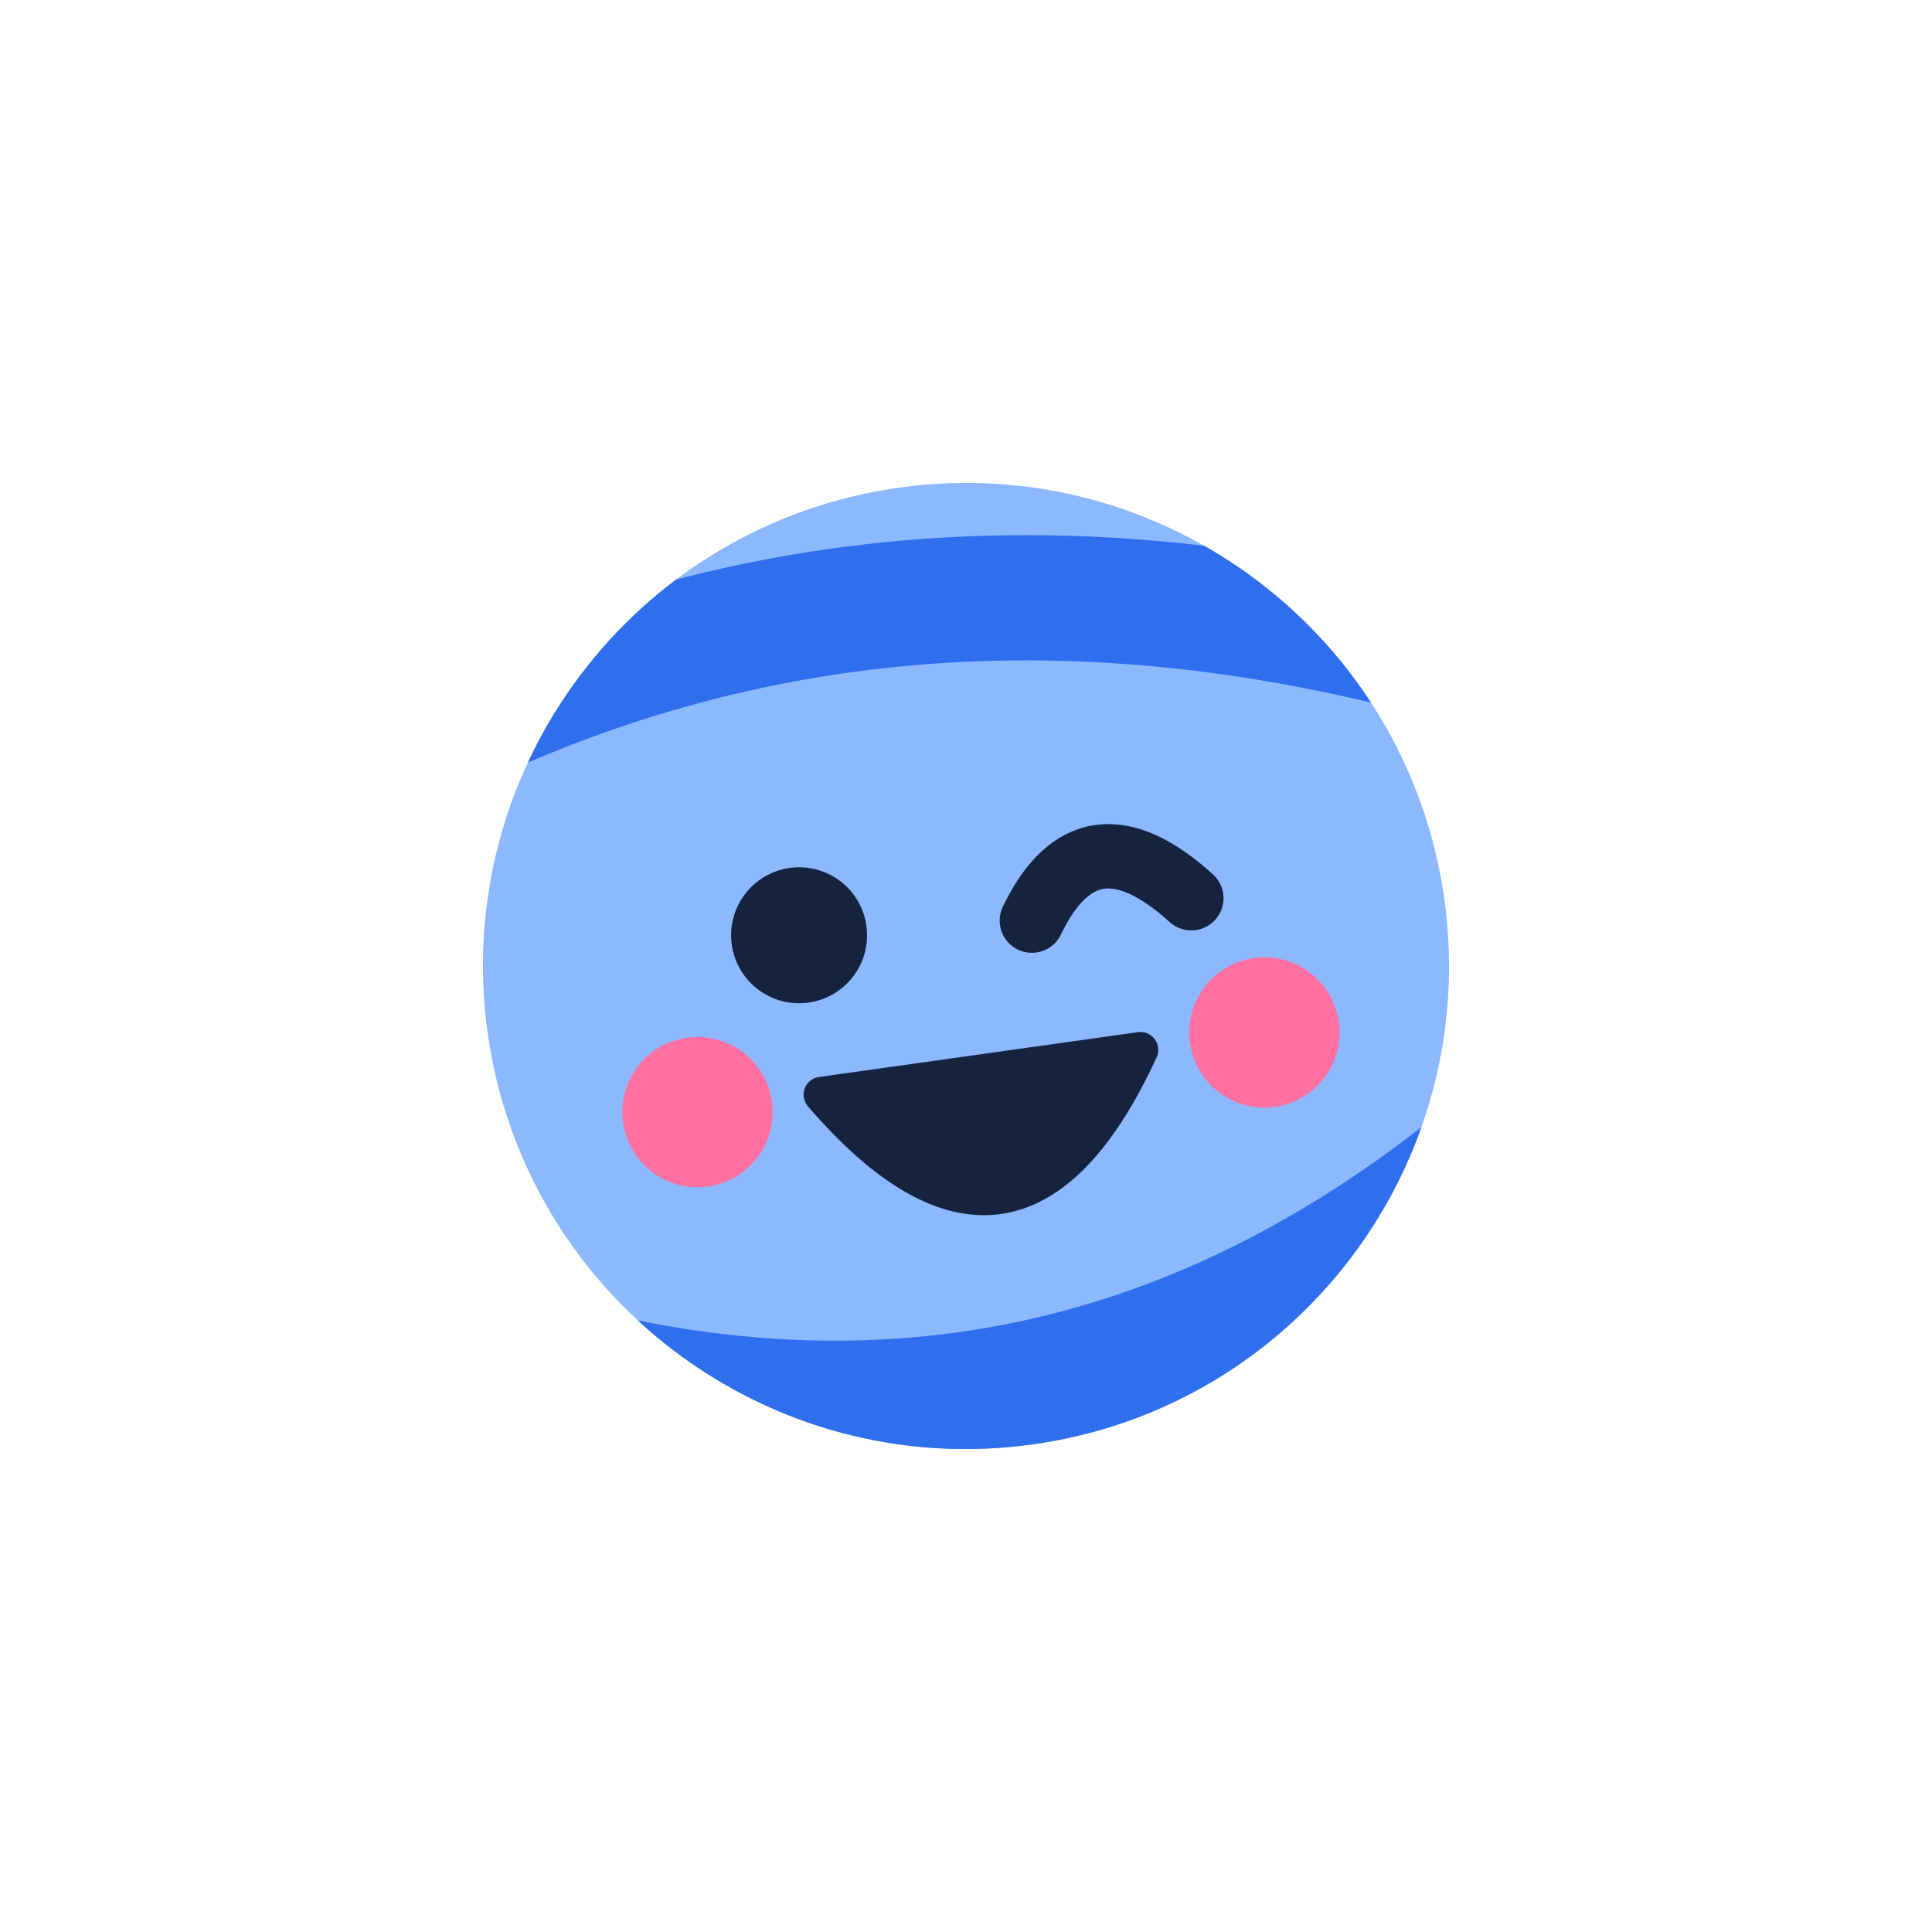
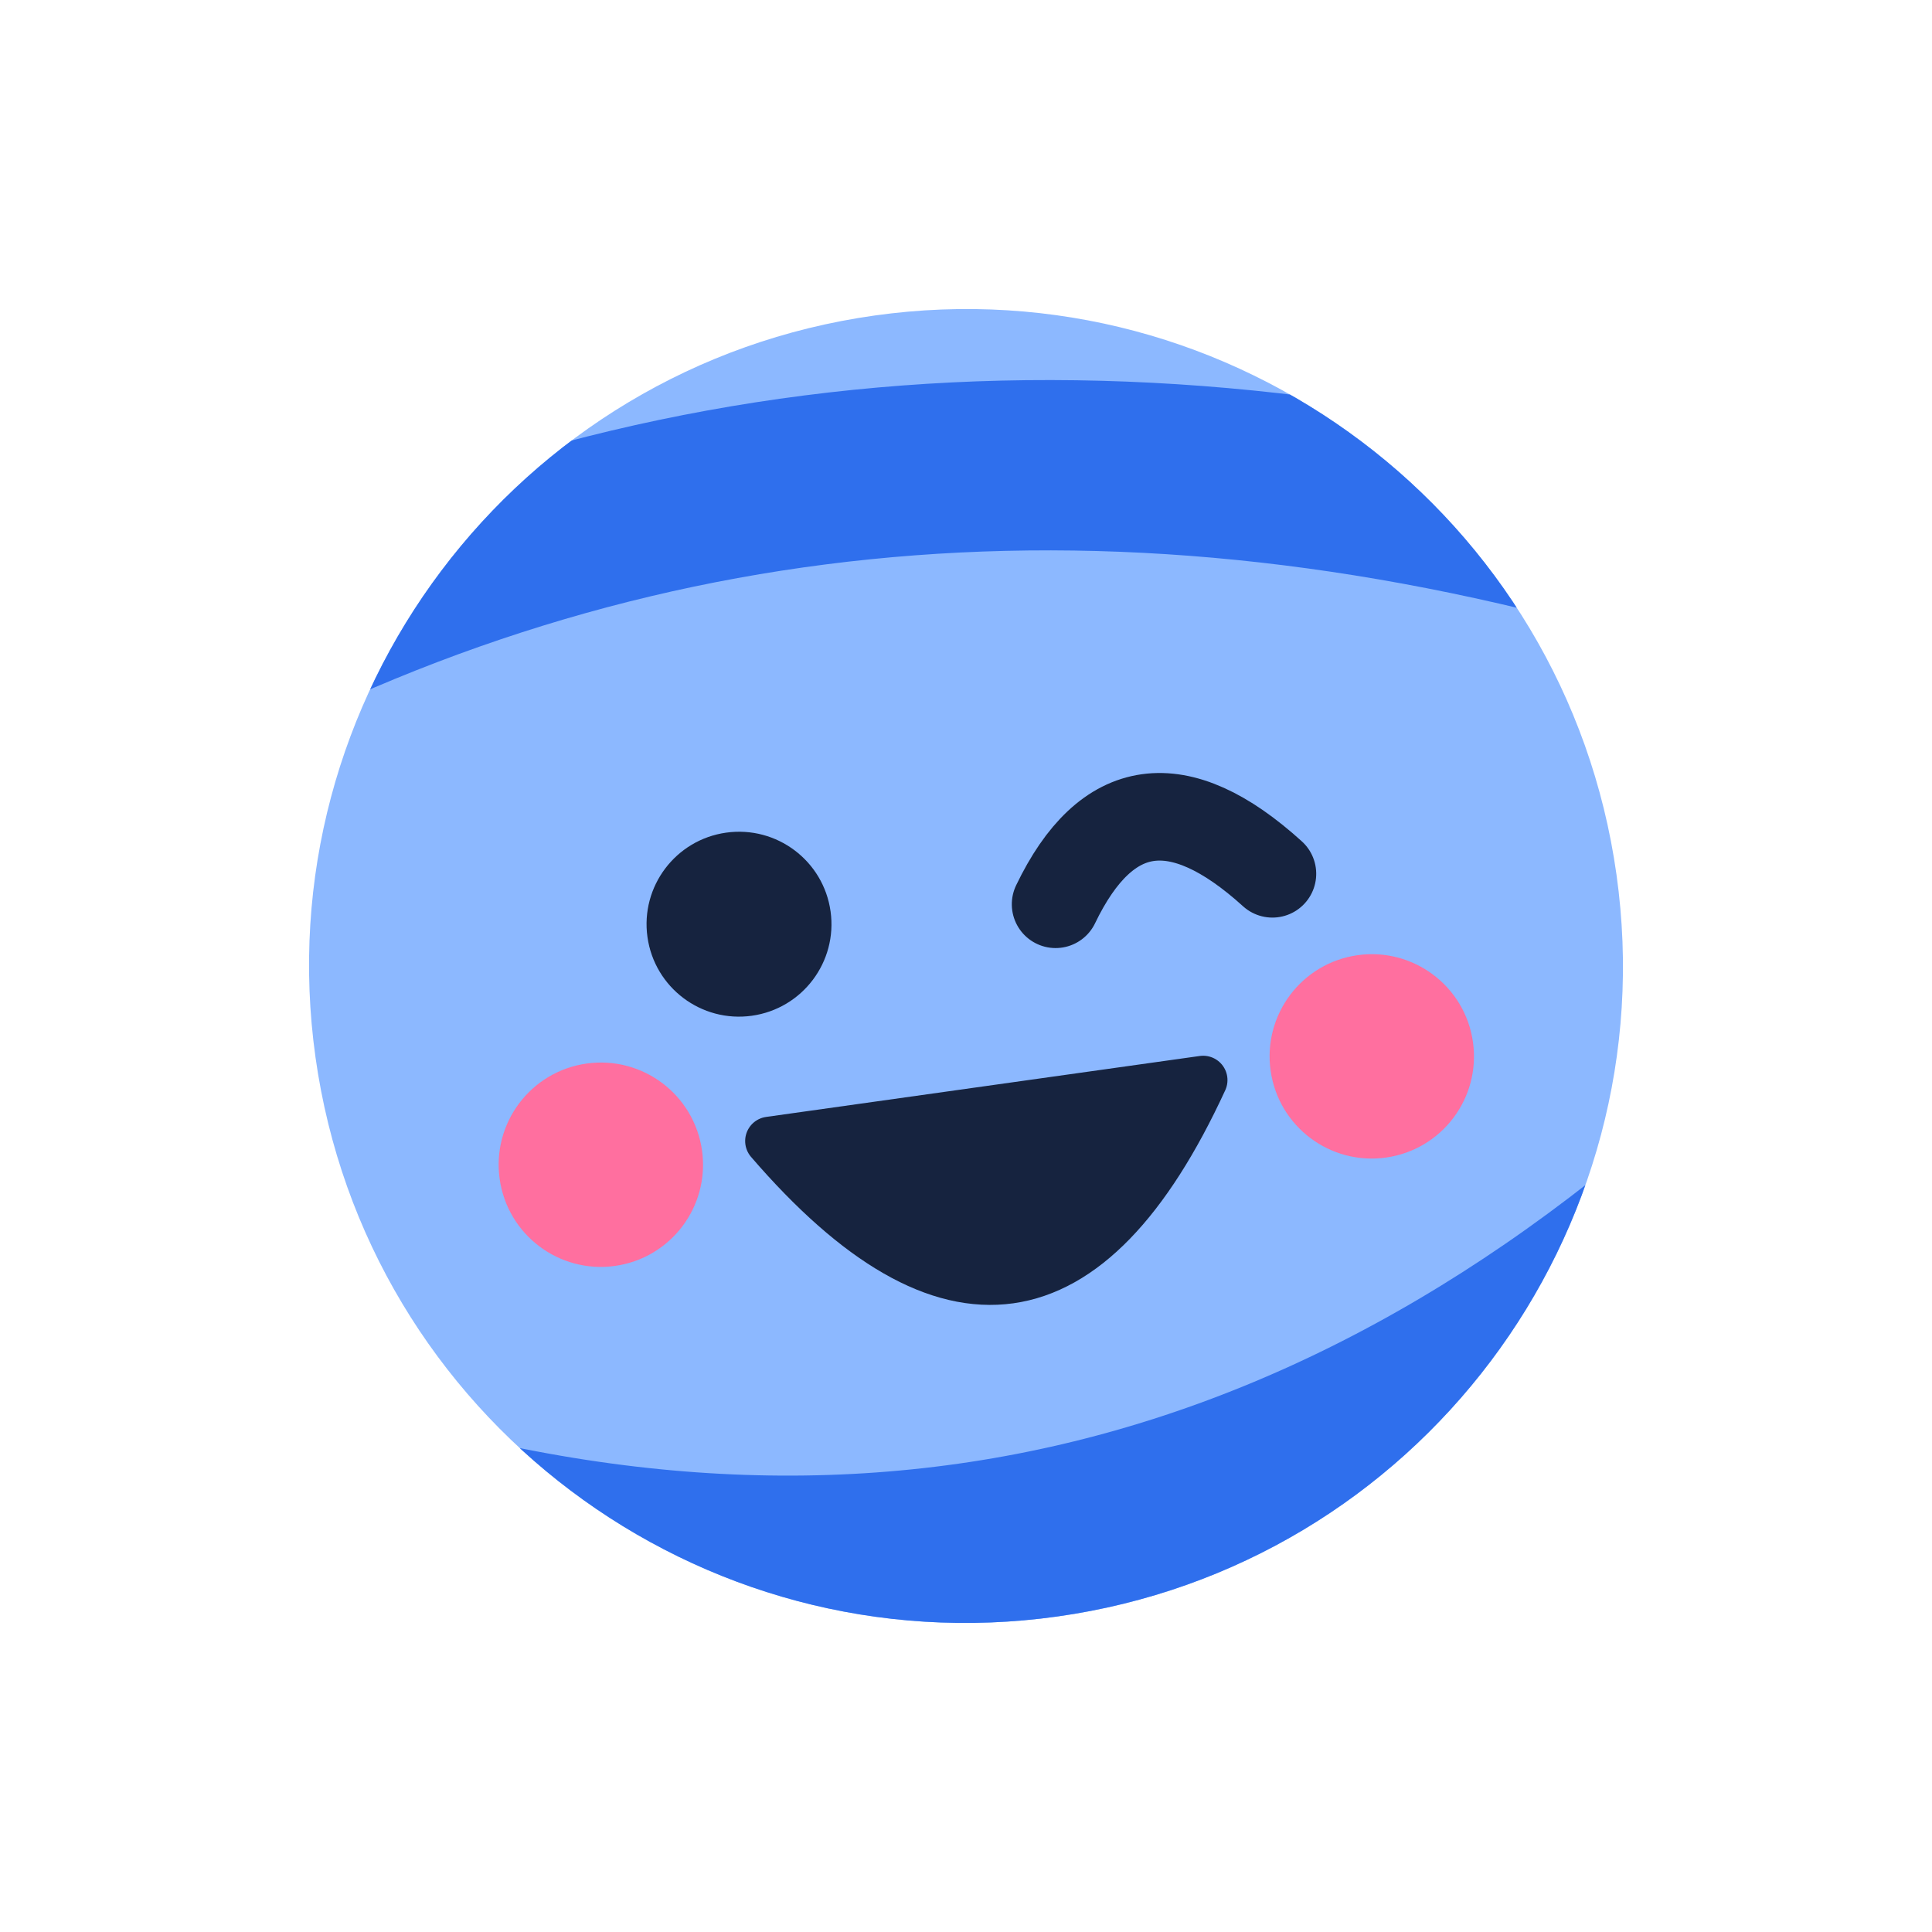
<svg xmlns="http://www.w3.org/2000/svg" viewBox="0 0 108 108">
-   <g transform="rotate(-8 54 54)">
+   <g transform="translate(54 54) scale(1.36) translate(-54 -54) rotate(-8 54 54)">
    <clipPath id="ball">
      <circle cx="54" cy="54" r="27" />
    </clipPath>
    <circle cx="54" cy="54" r="27" fill="#8cb8ff" />
    <g clip-path="url(#ball)" fill="none" stroke="#2f6fed" stroke-width="7" stroke-linecap="round">
      <path d="M24 38Q54 27 86 42" />
      <path d="M22 70Q56 88 88 64" />
    </g>
    <circle cx="45" cy="51" r="3.8" fill="#16233f" />
    <path d="M58 52Q62 46 67 52" fill="none" stroke="#16233f" stroke-width="3.6" stroke-linecap="round" />
    <path d="M45 60Q54 74 63 60Z" fill="#16233f" stroke="#16233f" stroke-width="2" stroke-linejoin="round" />
    <circle cx="38" cy="60" r="4.2" fill="#ff6f9f" />
    <circle cx="70" cy="60" r="4.2" fill="#ff6f9f" />
  </g>
</svg>
